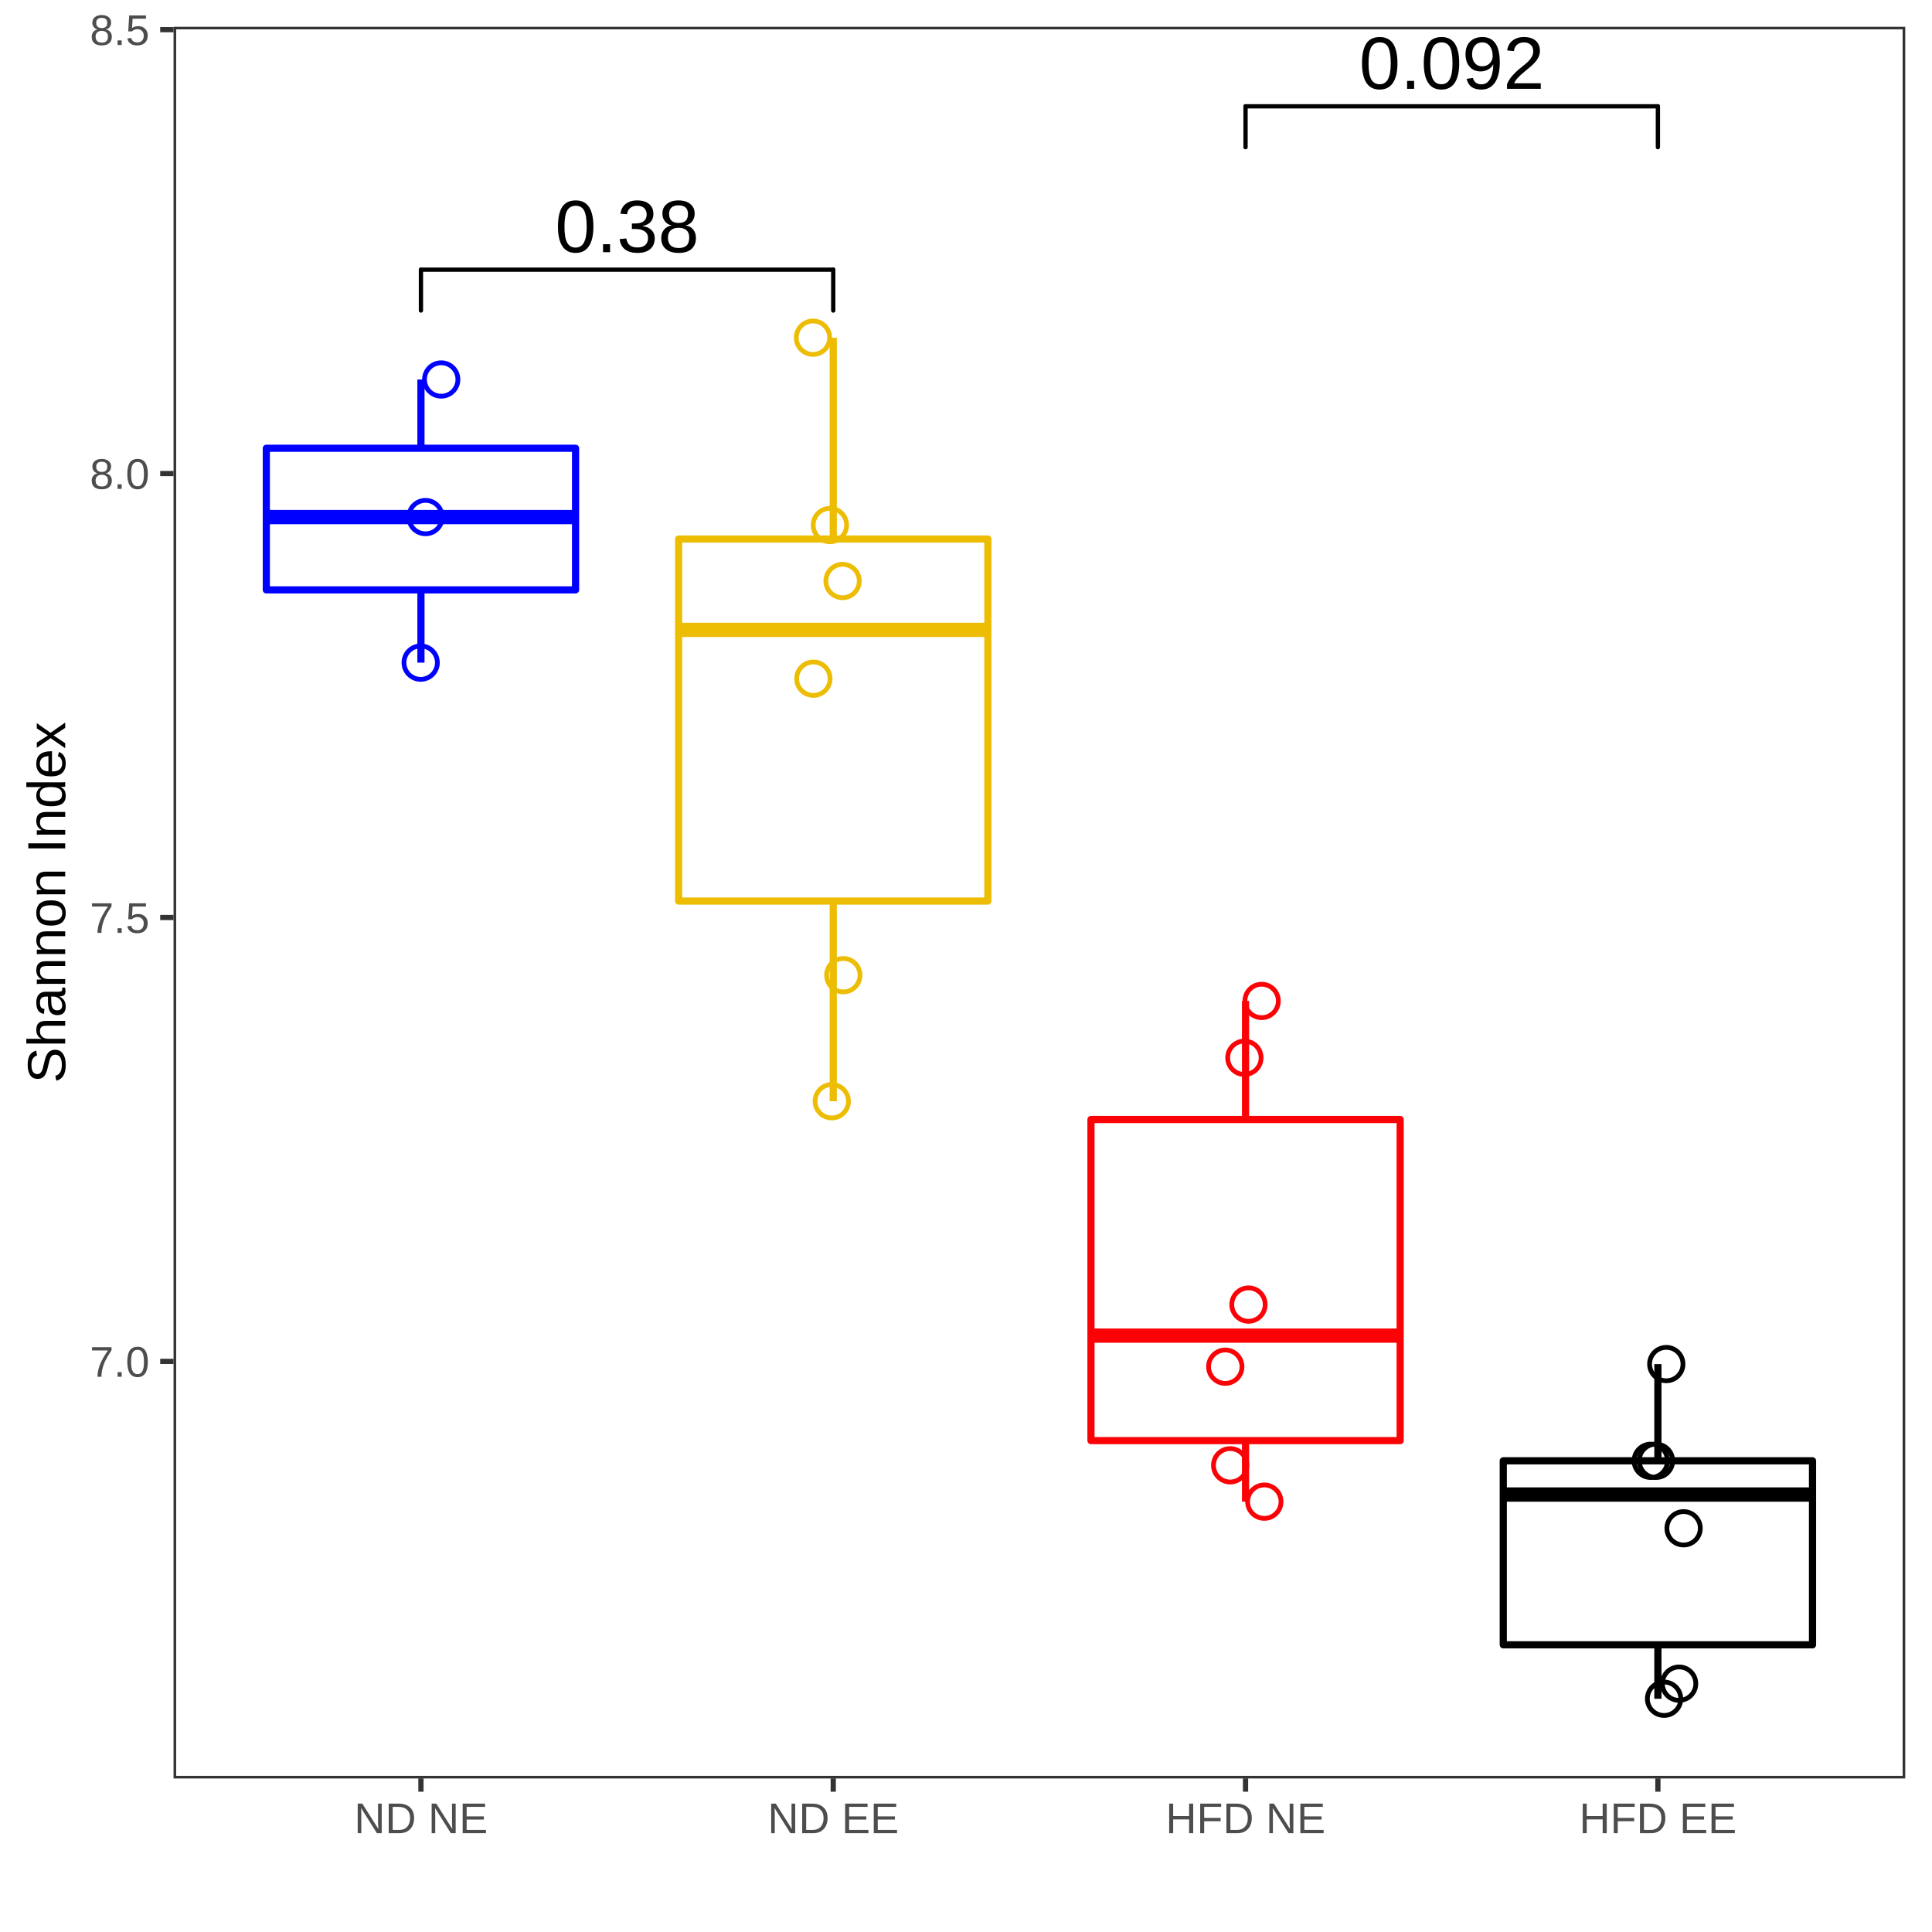
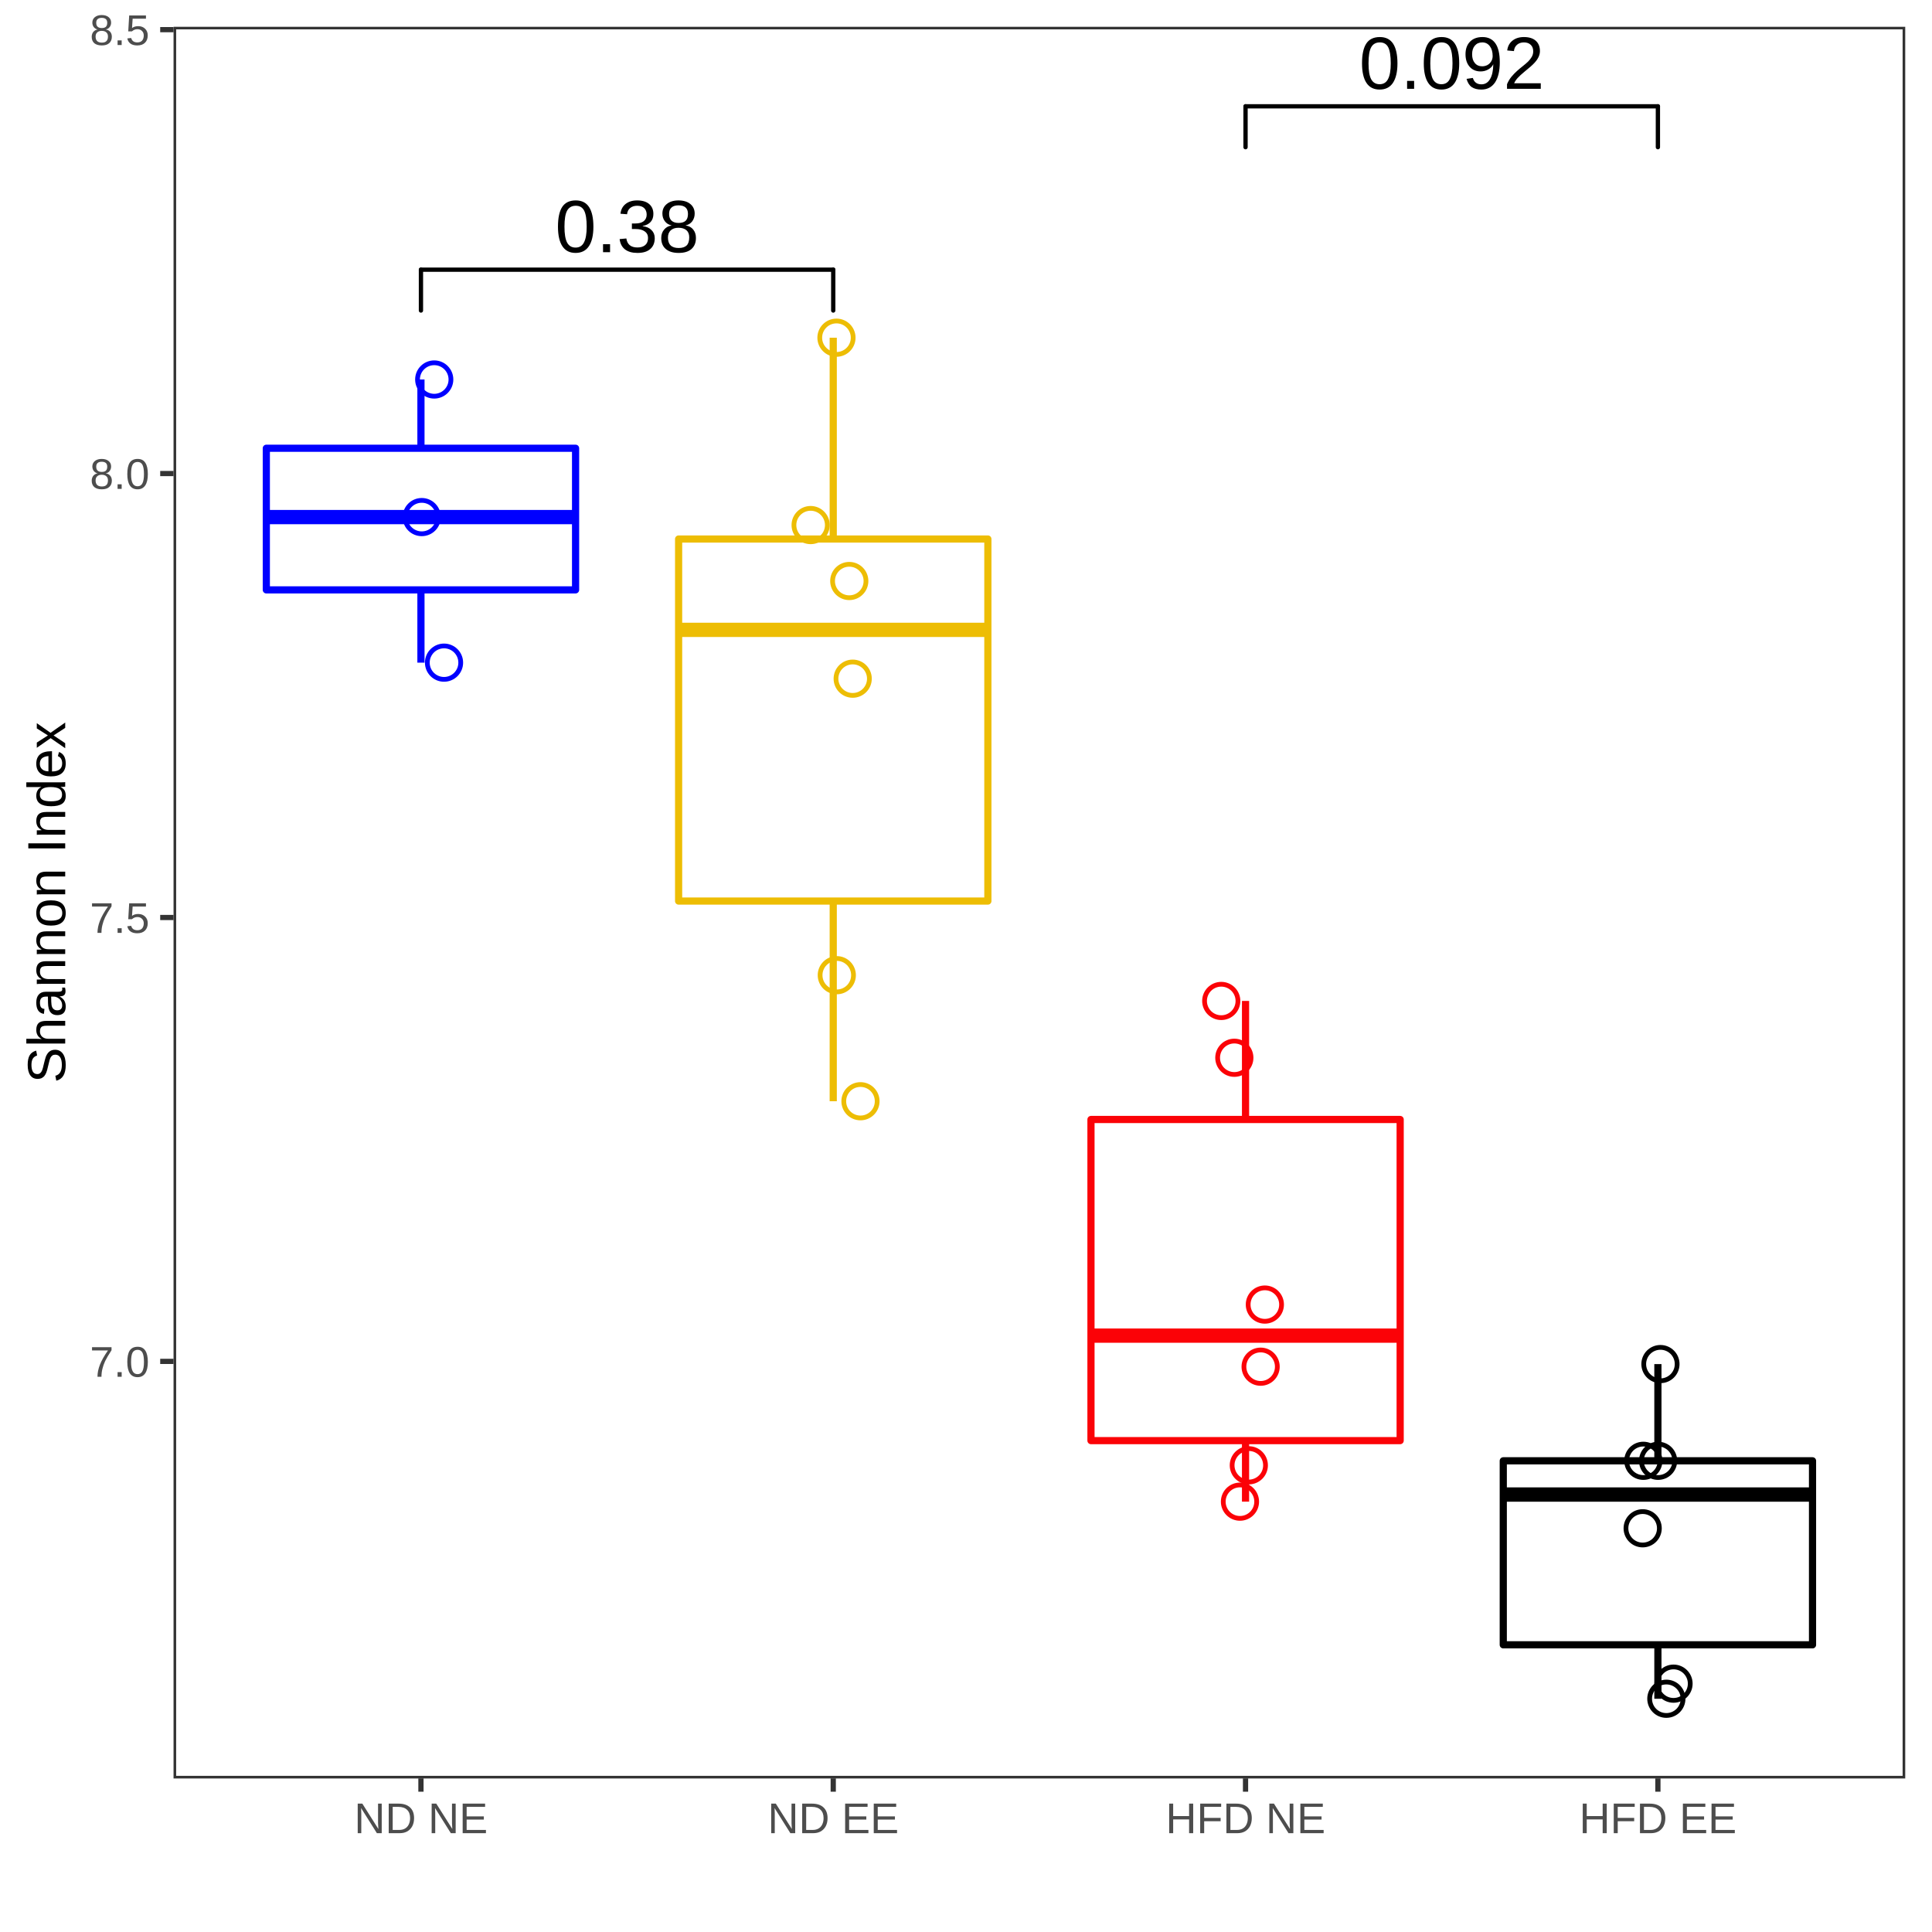
<svg xmlns="http://www.w3.org/2000/svg" class="svglite" width="288.00pt" height="288.00pt" viewBox="0 0 288.00 288.00">
  <defs>
    <style type="text/css">
    .svglite line, .svglite polyline, .svglite polygon, .svglite path, .svglite rect, .svglite circle {
      fill: none;
      stroke: #000000;
      stroke-linecap: round;
      stroke-linejoin: round;
      stroke-miterlimit: 10.00;
    }
    .svglite text {
      white-space: pre;
    }
  </style>
  </defs>
  <rect width="100%" height="100%" style="stroke: none; fill: #FFFFFF;" />
  <defs>
    <clipPath id="cpMC4wMHwyODguMDB8MC4wMHwyODguMDA=">
      <rect x="0.00" y="0.00" width="288.00" height="288.00" />
    </clipPath>
  </defs>
  <g clip-path="url(#cpMC4wMHwyODguMDB8MC4wMHwyODguMDA=)">
    <rect x="0" y="0.00" width="288.00" height="288.00" style="stroke-width: 0.78; stroke: #FFFFFF; fill: #FFFFFF;" />
  </g>
  <defs>
    <clipPath id="cpMjUuODd8Mjg0LjAxfDMuOTl8MjY1LjEw">
      <rect x="25.87" y="3.99" width="258.14" height="261.12" />
    </clipPath>
  </defs>
  <g clip-path="url(#cpMjUuODd8Mjg0LjAxfDMuOTl8MjY1LjEw)">
    <rect x="25.87" y="3.99" width="258.14" height="261.12" style="stroke-width: 0.78; stroke: none; fill: #FFFFFF;" />
    <line x1="62.75" y1="66.82" x2="62.75" y2="56.57" style="stroke-width: 1.07; stroke: #0000FF; stroke-linecap: butt;" />
    <line x1="62.75" y1="87.93" x2="62.75" y2="98.78" style="stroke-width: 1.07; stroke: #0000FF; stroke-linecap: butt;" />
    <polygon points="39.70,66.82 39.70,87.93 85.80,87.93 85.80,66.82 39.70,66.82 " style="stroke-width: 1.07; stroke: #0000FF; fill: #FFFFFF;" />
    <line x1="39.70" y1="77.08" x2="85.80" y2="77.08" style="stroke-width: 2.13; stroke: #0000FF; stroke-linecap: butt;" />
    <line x1="124.21" y1="80.35" x2="124.21" y2="50.34" style="stroke-width: 1.07; stroke: #EDBD04; stroke-linecap: butt;" />
    <line x1="124.21" y1="134.32" x2="124.21" y2="164.16" style="stroke-width: 1.07; stroke: #EDBD04; stroke-linecap: butt;" />
    <polygon points="101.16,80.35 101.16,134.32 147.26,134.32 147.26,80.35 101.16,80.35 " style="stroke-width: 1.07; stroke: #EDBD04; fill: #FFFFFF;" />
    <line x1="101.16" y1="93.89" x2="147.26" y2="93.89" style="stroke-width: 2.13; stroke: #EDBD04; stroke-linecap: butt;" />
    <line x1="185.67" y1="166.88" x2="185.67" y2="149.21" style="stroke-width: 1.07; stroke: #FB0207; stroke-linecap: butt;" />
    <line x1="185.67" y1="214.75" x2="185.67" y2="223.85" style="stroke-width: 1.07; stroke: #FB0207; stroke-linecap: butt;" />
    <polygon points="162.63,166.88 162.63,214.75 208.72,214.75 208.72,166.88 162.63,166.88 " style="stroke-width: 1.07; stroke: #FB0207; fill: #FFFFFF;" />
    <line x1="162.63" y1="199.10" x2="208.72" y2="199.10" style="stroke-width: 2.13; stroke: #FB0207; stroke-linecap: butt;" />
    <line x1="247.14" y1="217.76" x2="247.14" y2="203.34" style="stroke-width: 1.07; stroke-linecap: butt;" />
    <line x1="247.14" y1="245.19" x2="247.14" y2="253.23" style="stroke-width: 1.07; stroke-linecap: butt;" />
    <polygon points="224.09,217.76 224.09,245.19 270.19,245.19 270.19,217.76 224.09,217.76 " style="stroke-width: 1.07; fill: #FFFFFF;" />
    <line x1="224.09" y1="222.79" x2="270.19" y2="222.79" style="stroke-width: 2.13; stroke-linecap: butt;" />
-     <circle cx="246.85" cy="217.76" r="2.49" style="stroke-width: 0.71;" />
-     <circle cx="248.39" cy="203.34" r="2.49" style="stroke-width: 0.71;" />
-     <circle cx="125.71" cy="145.37" r="2.49" style="stroke-width: 0.71; stroke: #EDBD04;" />
-     <circle cx="188.07" cy="149.21" r="2.49" style="stroke-width: 0.71; stroke: #FB0207;" />
-     <circle cx="248.06" cy="253.23" r="2.49" style="stroke-width: 0.71;" />
-     <circle cx="121.19" cy="50.34" r="2.49" style="stroke-width: 0.71; stroke: #EDBD04;" />
-     <circle cx="123.99" cy="164.16" r="2.49" style="stroke-width: 0.71; stroke: #EDBD04;" />
-     <circle cx="250.30" cy="250.98" r="2.49" style="stroke-width: 0.71;" />
-     <circle cx="123.71" cy="78.27" r="2.49" style="stroke-width: 0.71; stroke: #EDBD04;" />
-     <circle cx="250.97" cy="227.82" r="2.49" style="stroke-width: 0.71;" />
-     <circle cx="186.11" cy="194.47" r="2.49" style="stroke-width: 0.71; stroke: #FB0207;" />
-     <circle cx="125.60" cy="86.61" r="2.49" style="stroke-width: 0.71; stroke: #EDBD04;" />
-     <circle cx="188.47" cy="223.85" r="2.49" style="stroke-width: 0.71; stroke: #FB0207;" />
-     <circle cx="63.43" cy="77.08" r="2.49" style="stroke-width: 0.71; stroke: #0000FF;" />
-     <circle cx="183.38" cy="218.43" r="2.49" style="stroke-width: 0.71; stroke: #FB0207;" />
-     <circle cx="62.71" cy="98.78" r="2.49" style="stroke-width: 0.71; stroke: #0000FF;" />
-     <circle cx="65.77" cy="56.57" r="2.49" style="stroke-width: 0.71; stroke: #0000FF;" />
-     <circle cx="185.50" cy="157.68" r="2.49" style="stroke-width: 0.71; stroke: #FB0207;" />
-     <circle cx="182.65" cy="203.73" r="2.49" style="stroke-width: 0.71; stroke: #FB0207;" />
-     <circle cx="246.08" cy="217.76" r="2.49" style="stroke-width: 0.71;" />
-     <circle cx="121.25" cy="101.17" r="2.49" style="stroke-width: 0.71; stroke: #EDBD04;" />
+     <circle cx="247.17" cy="217.76" r="2.49" style="stroke-width: 0.71;" />
+     <circle cx="247.52" cy="203.34" r="2.49" style="stroke-width: 0.71;" />
+     <circle cx="124.74" cy="145.37" r="2.49" style="stroke-width: 0.71; stroke: #EDBD04;" />
+     <circle cx="182.05" cy="149.21" r="2.49" style="stroke-width: 0.71; stroke: #FB0207;" />
+     <circle cx="248.40" cy="253.23" r="2.49" style="stroke-width: 0.71;" />
+     <circle cx="124.69" cy="50.34" r="2.49" style="stroke-width: 0.71; stroke: #EDBD04;" />
+     <circle cx="128.27" cy="164.16" r="2.49" style="stroke-width: 0.71; stroke: #EDBD04;" />
+     <circle cx="249.47" cy="250.98" r="2.49" style="stroke-width: 0.71;" />
+     <circle cx="120.84" cy="78.27" r="2.49" style="stroke-width: 0.71; stroke: #EDBD04;" />
+     <circle cx="244.87" cy="227.82" r="2.49" style="stroke-width: 0.71;" />
+     <circle cx="188.55" cy="194.47" r="2.49" style="stroke-width: 0.71; stroke: #FB0207;" />
+     <circle cx="126.60" cy="86.61" r="2.49" style="stroke-width: 0.71; stroke: #EDBD04;" />
+     <circle cx="184.84" cy="223.85" r="2.49" style="stroke-width: 0.71; stroke: #FB0207;" />
+     <circle cx="62.87" cy="77.08" r="2.49" style="stroke-width: 0.71; stroke: #0000FF;" />
+     <circle cx="186.16" cy="218.43" r="2.49" style="stroke-width: 0.71; stroke: #FB0207;" />
+     <circle cx="66.19" cy="98.78" r="2.49" style="stroke-width: 0.71; stroke: #0000FF;" />
+     <circle cx="64.73" cy="56.57" r="2.49" style="stroke-width: 0.71; stroke: #0000FF;" />
+     <circle cx="184.00" cy="157.68" r="2.49" style="stroke-width: 0.71; stroke: #FB0207;" />
+     <circle cx="187.92" cy="203.73" r="2.49" style="stroke-width: 0.71; stroke: #FB0207;" />
+     <circle cx="244.97" cy="217.76" r="2.49" style="stroke-width: 0.71;" />
+     <circle cx="127.11" cy="101.17" r="2.49" style="stroke-width: 0.71; stroke: #EDBD04;" />
    <text x="216.41" y="13.24" text-anchor="middle" style="font-size: 11.04px; font-family: &quot;Arial&quot;;" textLength="27.60px" lengthAdjust="spacingAndGlyphs">0.092</text>
    <line x1="247.14" y1="21.94" x2="247.14" y2="15.85" style="stroke-width: 0.64;" />
    <line x1="247.14" y1="15.85" x2="185.67" y2="15.85" style="stroke-width: 0.64;" />
    <line x1="185.67" y1="15.85" x2="185.67" y2="21.94" style="stroke-width: 0.64;" />
    <text x="93.48" y="37.59" text-anchor="middle" style="font-size: 11.04px; font-family: &quot;Arial&quot;;" textLength="21.47px" lengthAdjust="spacingAndGlyphs">0.38</text>
    <line x1="124.21" y1="46.29" x2="124.21" y2="40.20" style="stroke-width: 0.64;" />
    <line x1="124.21" y1="40.20" x2="62.75" y2="40.20" style="stroke-width: 0.64;" />
    <line x1="62.75" y1="40.20" x2="62.75" y2="46.29" style="stroke-width: 0.64;" />
    <rect x="25.87" y="3.99" width="258.14" height="261.12" style="stroke-width: 0.78; stroke: #333333;" />
  </g>
  <g clip-path="url(#cpMC4wMHwyODguMDB8MC4wMHwyODguMDA=)">
    <text x="22.29" y="205.23" text-anchor="end" style="font-size: 6.40px;fill: #4D4D4D; font-family: &quot;Arial&quot;;" textLength="8.89px" lengthAdjust="spacingAndGlyphs">7.0</text>
    <text x="22.29" y="139.06" text-anchor="end" style="font-size: 6.40px;fill: #4D4D4D; font-family: &quot;Arial&quot;;" textLength="8.89px" lengthAdjust="spacingAndGlyphs">7.5</text>
    <text x="22.29" y="72.88" text-anchor="end" style="font-size: 6.40px;fill: #4D4D4D; font-family: &quot;Arial&quot;;" textLength="8.89px" lengthAdjust="spacingAndGlyphs">8.0</text>
    <text x="22.29" y="6.71" text-anchor="end" style="font-size: 6.40px;fill: #4D4D4D; font-family: &quot;Arial&quot;;" textLength="8.89px" lengthAdjust="spacingAndGlyphs">8.5</text>
    <polyline points="23.88,202.94 25.87,202.94 " style="stroke-width: 0.78; stroke: #333333; stroke-linecap: butt;" />
    <polyline points="23.88,136.77 25.87,136.77 " style="stroke-width: 0.78; stroke: #333333; stroke-linecap: butt;" />
    <polyline points="23.88,70.59 25.87,70.59 " style="stroke-width: 0.78; stroke: #333333; stroke-linecap: butt;" />
    <polyline points="23.88,4.42 25.87,4.42 " style="stroke-width: 0.78; stroke: #333333; stroke-linecap: butt;" />
    <polyline points="62.75,267.09 62.75,265.10 " style="stroke-width: 0.78; stroke: #333333; stroke-linecap: butt;" />
    <polyline points="124.21,267.09 124.21,265.10 " style="stroke-width: 0.78; stroke: #333333; stroke-linecap: butt;" />
    <polyline points="185.67,267.09 185.67,265.10 " style="stroke-width: 0.78; stroke: #333333; stroke-linecap: butt;" />
    <polyline points="247.14,267.09 247.14,265.10 " style="stroke-width: 0.78; stroke: #333333; stroke-linecap: butt;" />
    <text x="62.75" y="273.27" text-anchor="middle" style="font-size: 6.40px;fill: #4D4D4D; font-family: &quot;Arial&quot;;" textLength="19.89px" lengthAdjust="spacingAndGlyphs">ND NE</text>
    <text x="124.21" y="273.27" text-anchor="middle" style="font-size: 6.40px;fill: #4D4D4D; font-family: &quot;Arial&quot;;" textLength="19.53px" lengthAdjust="spacingAndGlyphs">ND EE</text>
    <text x="185.67" y="273.27" text-anchor="middle" style="font-size: 6.40px;fill: #4D4D4D; font-family: &quot;Arial&quot;;" textLength="23.79px" lengthAdjust="spacingAndGlyphs">HFD NE</text>
    <text x="247.14" y="273.27" text-anchor="middle" style="font-size: 6.40px;fill: #4D4D4D; font-family: &quot;Arial&quot;;" textLength="23.44px" lengthAdjust="spacingAndGlyphs">HFD EE</text>
    <text transform="translate(9.72,134.54) rotate(-90)" text-anchor="middle" style="font-size: 8.00px; font-family: &quot;Arial&quot;;" textLength="53.83px" lengthAdjust="spacingAndGlyphs">Shannon Index</text>
  </g>
</svg>
